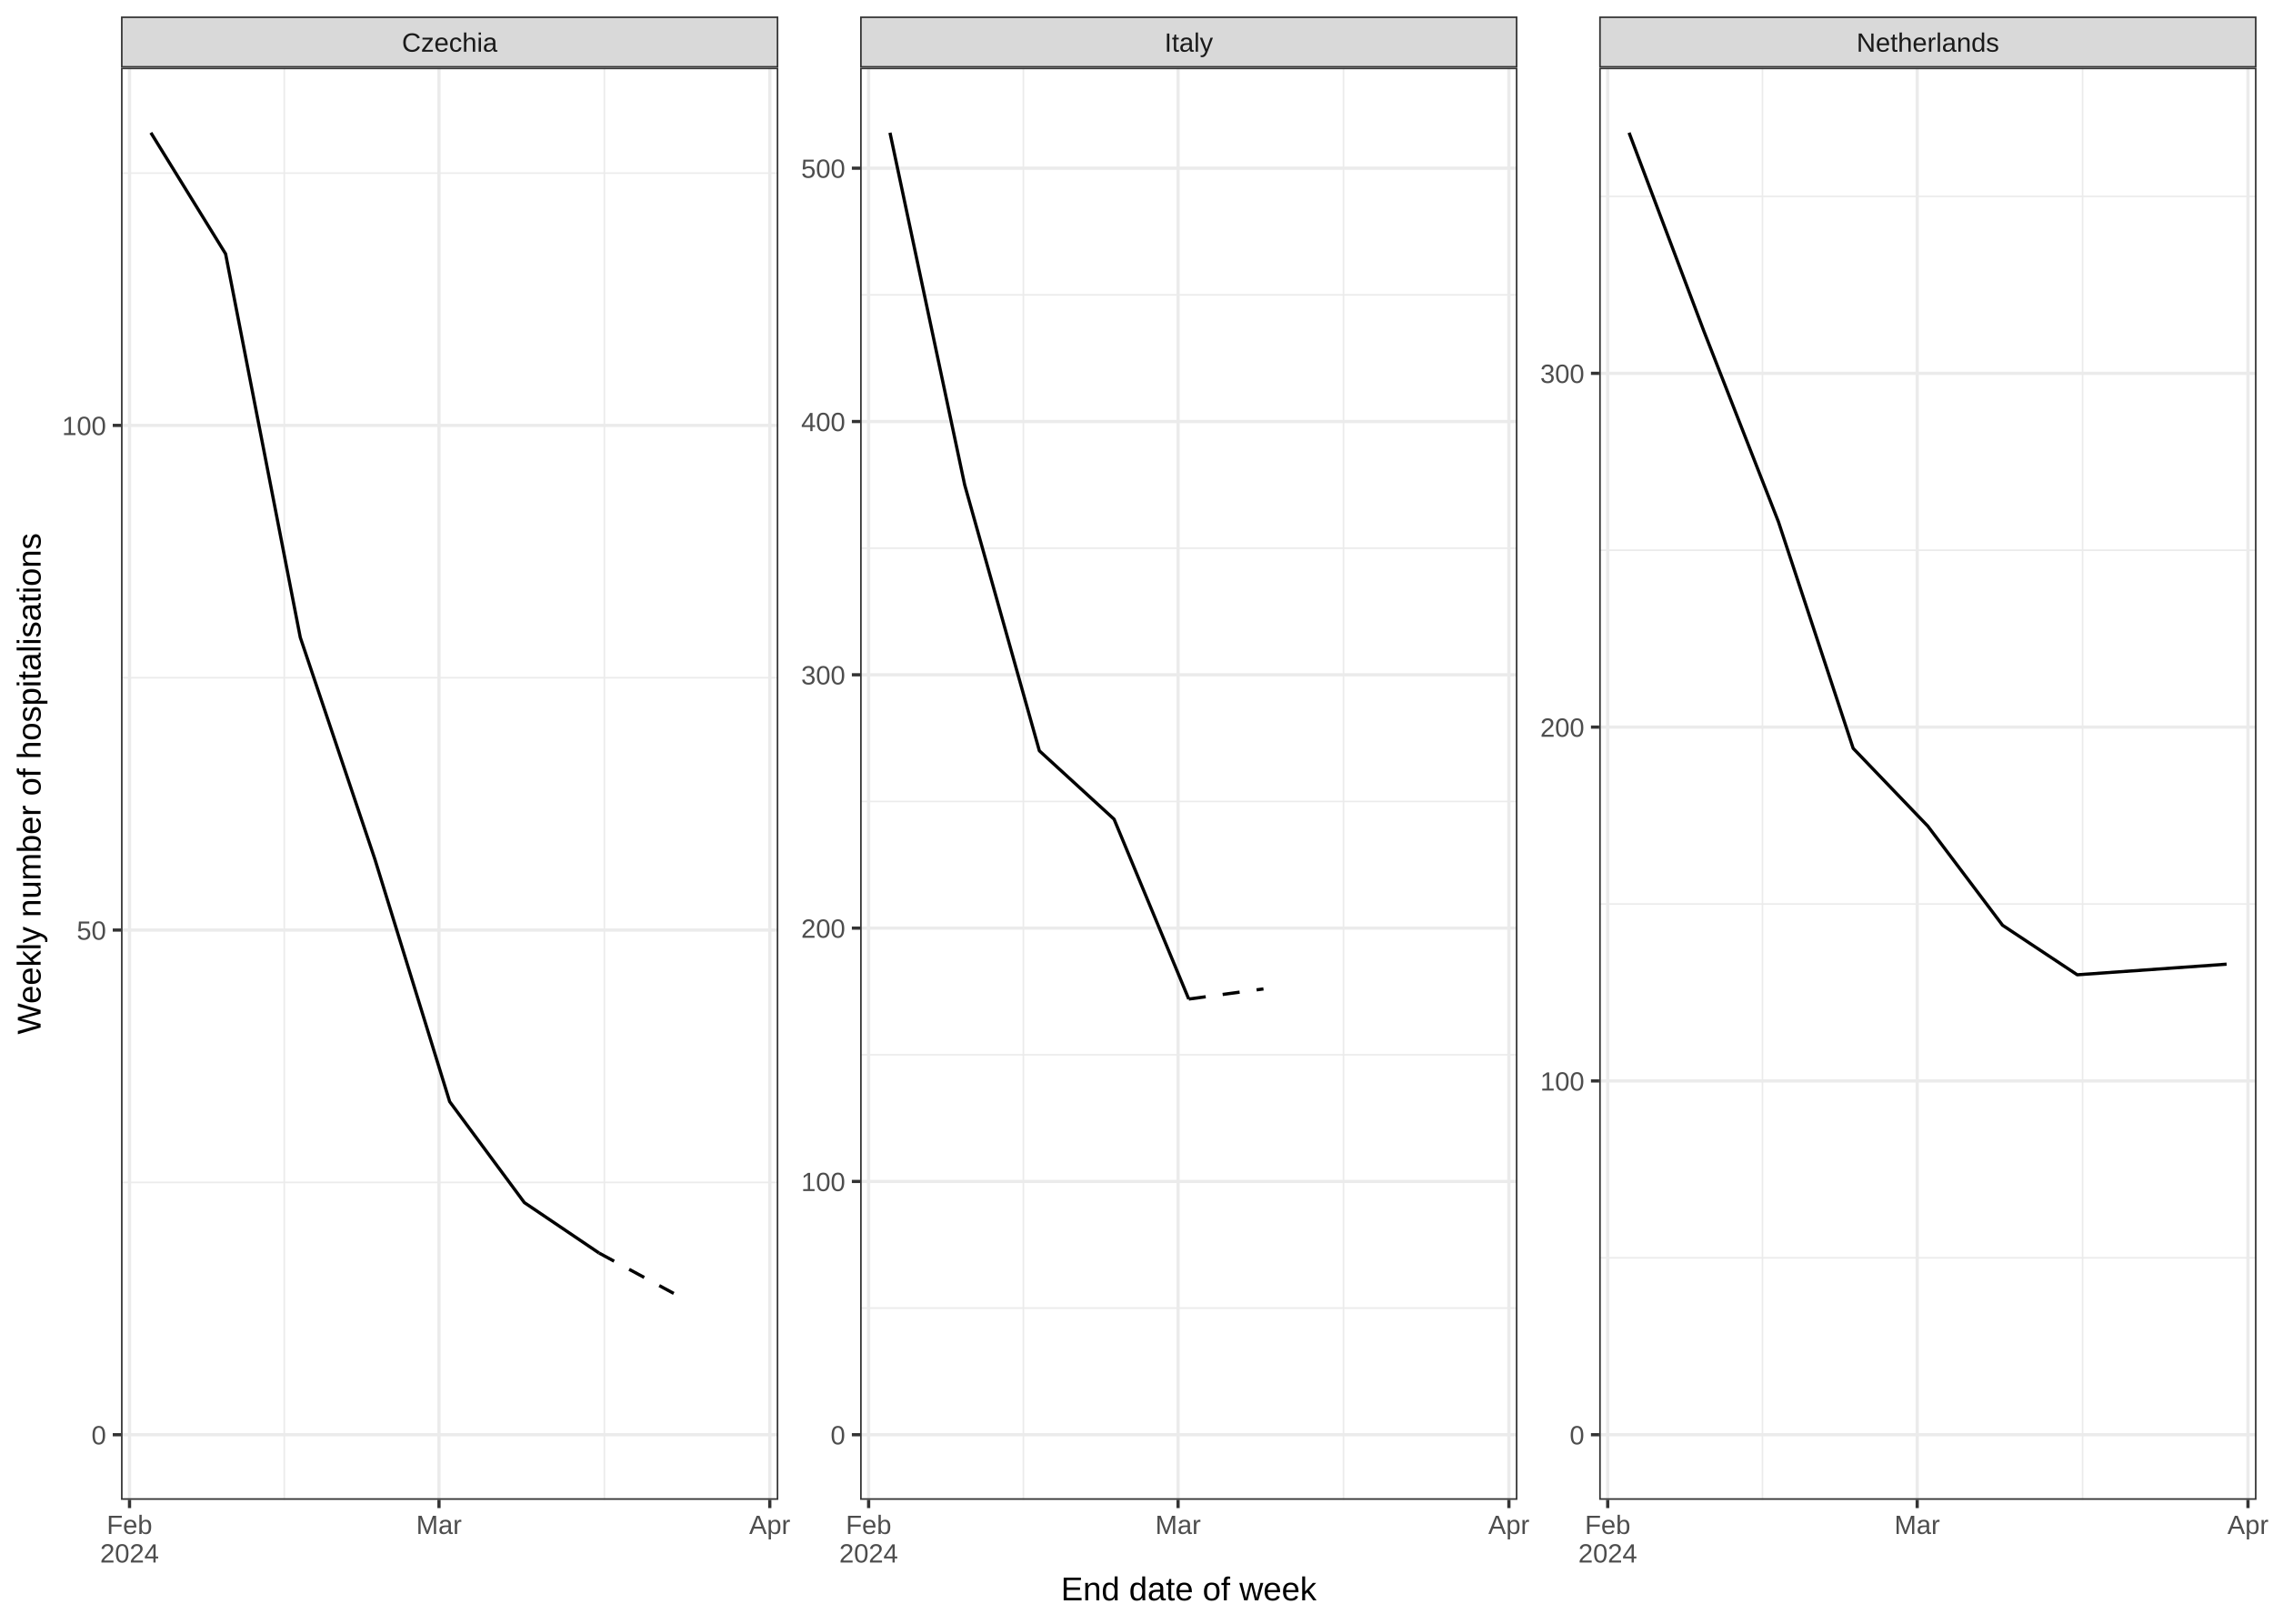
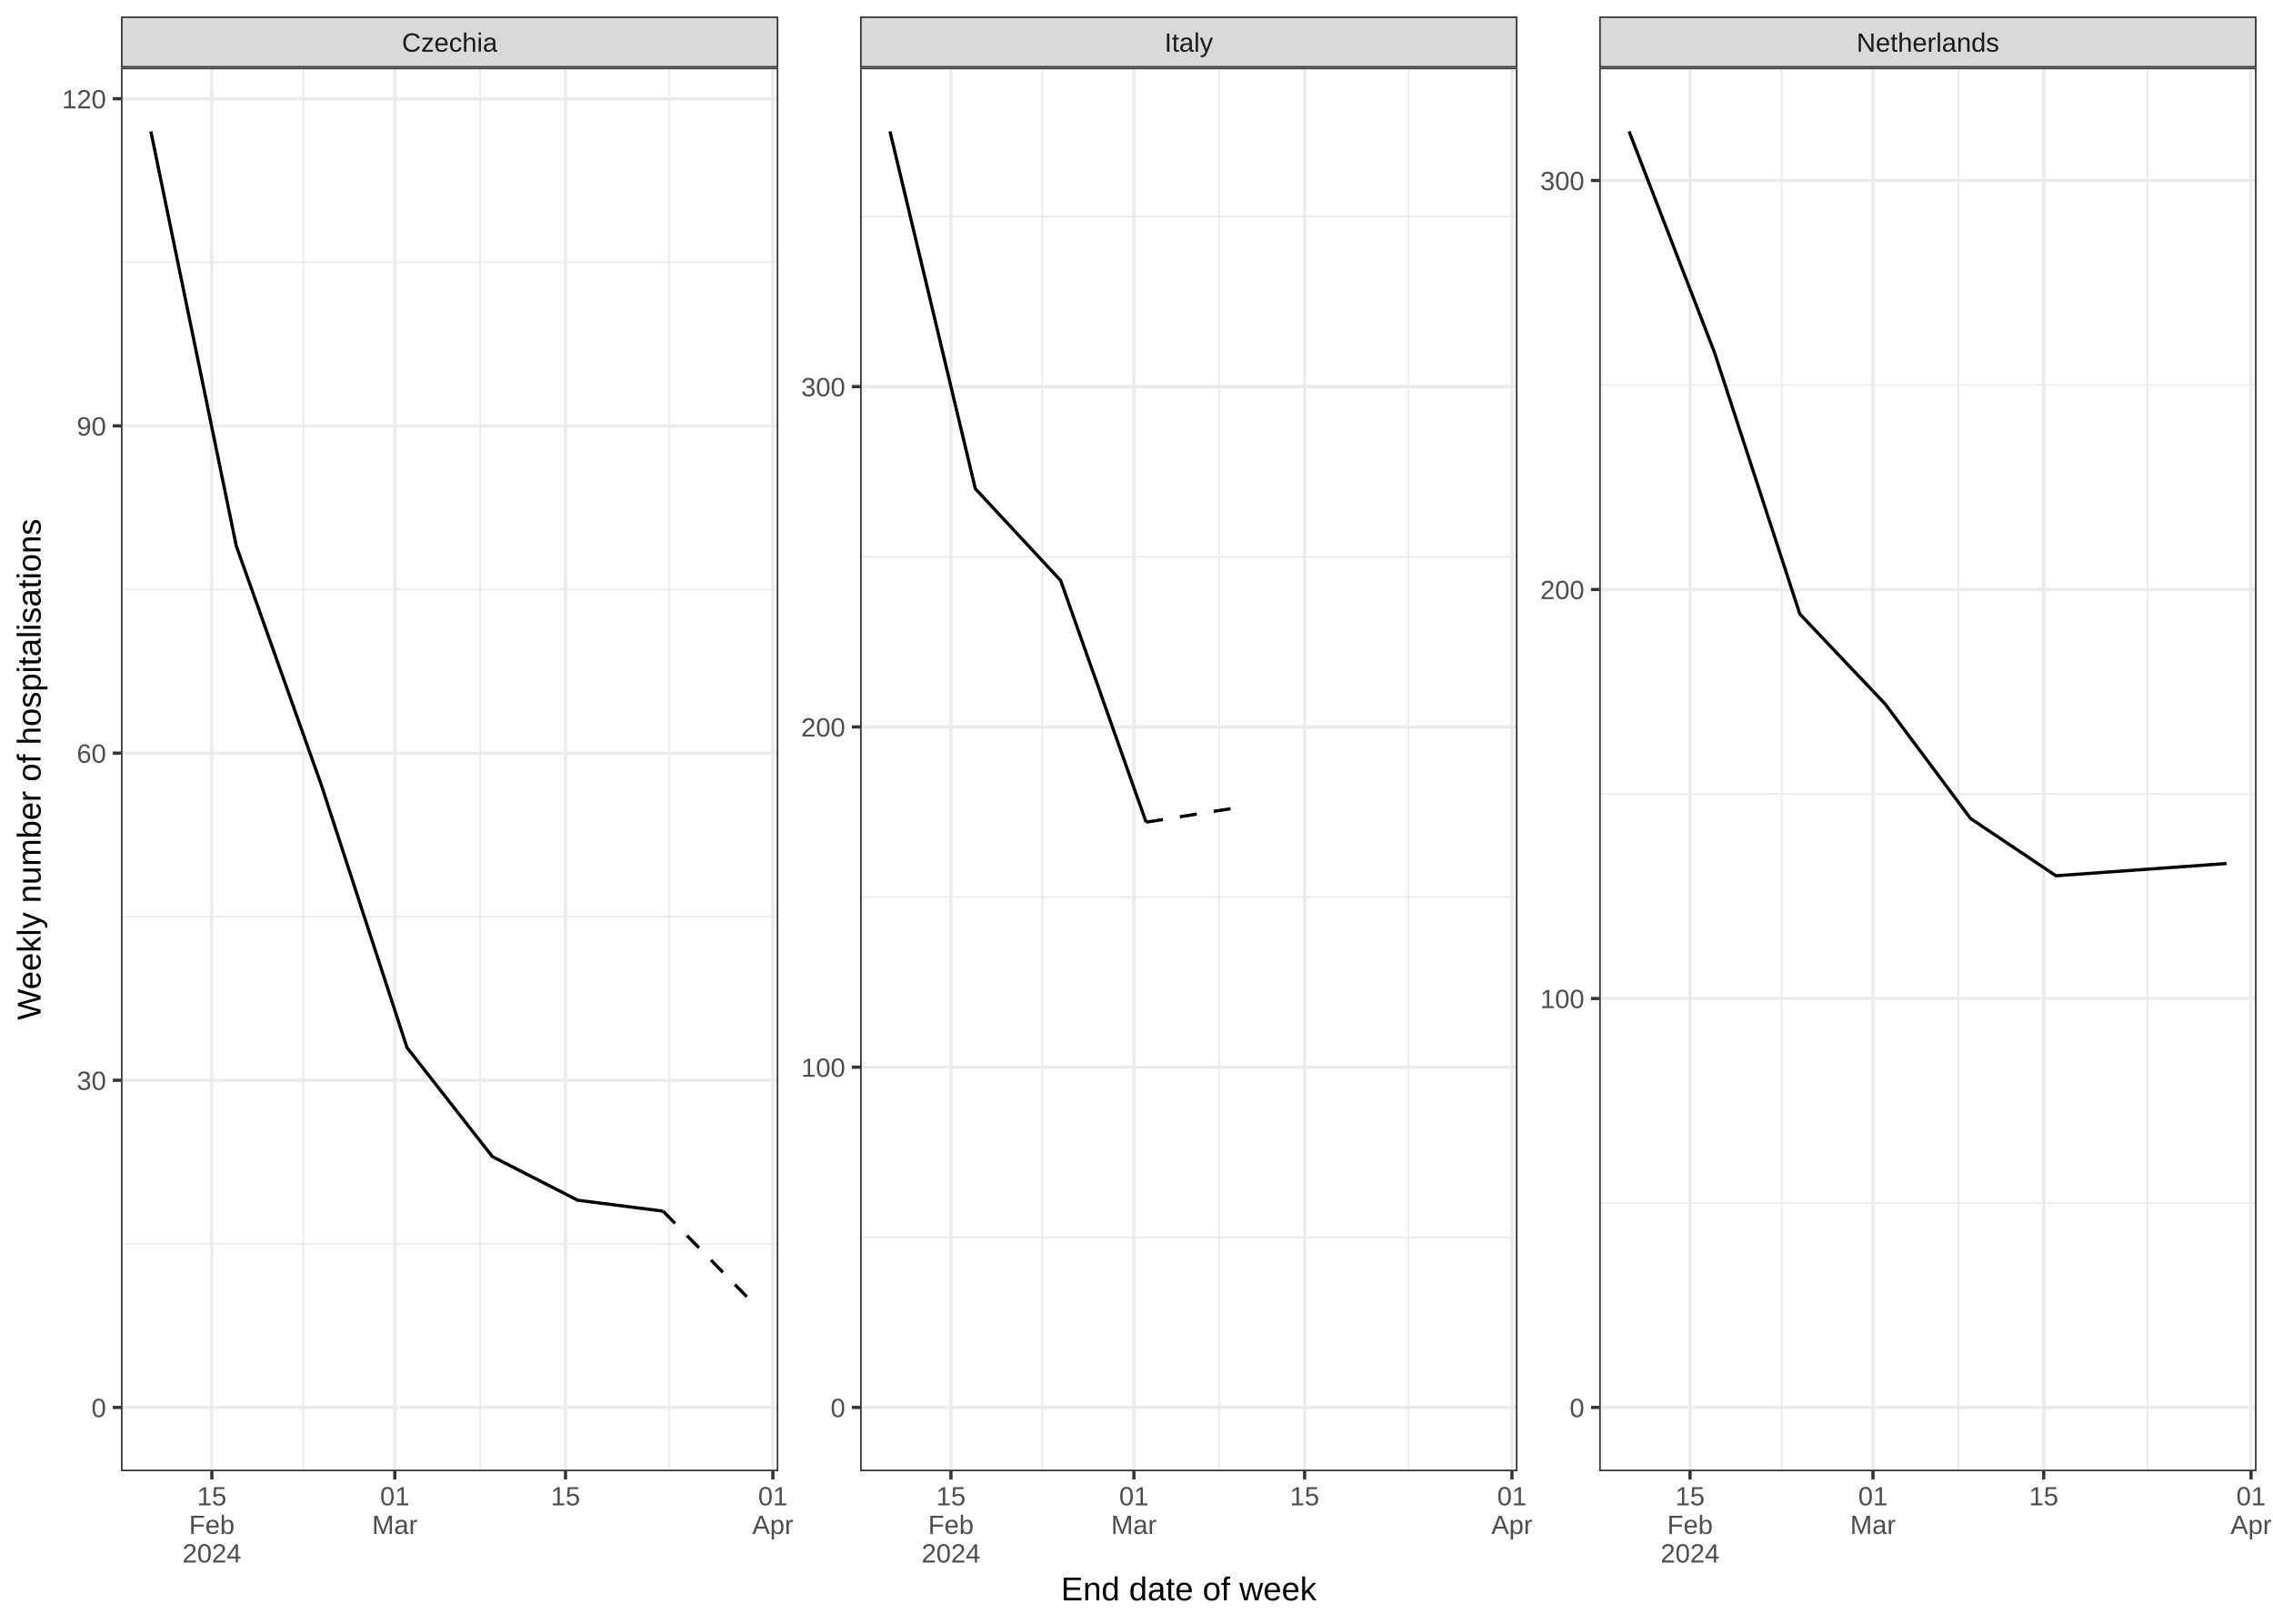
<svg xmlns="http://www.w3.org/2000/svg" class="svglite" width="756.00pt" height="540.00pt" viewBox="0 0 756.00 540.00">
  <defs>
    <style type="text/css">
    .svglite line, .svglite polyline, .svglite polygon, .svglite path, .svglite rect, .svglite circle {
      fill: none;
      stroke: #000000;
      stroke-linecap: round;
      stroke-linejoin: round;
      stroke-miterlimit: 10.00;
    }
    .svglite text {
      white-space: pre;
    }
  </style>
  </defs>
  <rect width="100%" height="100%" style="stroke: none; fill: #FFFFFF;" />
  <defs>
    <clipPath id="cpMC4wMHw3NTYuMDB8MC4wMHw1NDAuMDA=">
      <rect x="0.00" y="0.00" width="756.00" height="540.00" />
    </clipPath>
  </defs>
  <g clip-path="url(#cpMC4wMHw3NTYuMDB8MC4wMHw1NDAuMDA=)">
    <rect x="0" y="0.00" width="756.00" height="540.00" style="stroke-width: 1.07; stroke: #FFFFFF; fill: #FFFFFF;" />
  </g>
  <defs>
-     <clipPath id="cpNDAuMjR8MjU4Ljg3fDIyLjQ5fDQ5OC43OQ==">
-       <rect x="40.24" y="22.49" width="218.63" height="476.30" />
-     </clipPath>
-   </defs>
-   <g clip-path="url(#cpNDAuMjR8MjU4Ljg3fDIyLjQ5fDQ5OC43OQ==)">
-     <rect x="40.24" y="22.49" width="218.63" height="476.30" style="stroke-width: 1.07; stroke: none; fill: #FFFFFF;" />
-     <polyline points="40.24,393.23 258.87,393.23 " style="stroke-width: 0.53; stroke: #EBEBEB; stroke-linecap: butt;" />
-     <polyline points="40.24,225.40 258.87,225.40 " style="stroke-width: 0.53; stroke: #EBEBEB; stroke-linecap: butt;" />
-     <polyline points="40.24,57.57 258.87,57.57 " style="stroke-width: 0.53; stroke: #EBEBEB; stroke-linecap: butt;" />
-     <polyline points="94.55,498.79 94.55,22.49 " style="stroke-width: 0.53; stroke: #EBEBEB; stroke-linecap: butt;" />
-     <polyline points="201.02,498.79 201.02,22.49 " style="stroke-width: 0.53; stroke: #EBEBEB; stroke-linecap: butt;" />
-     <polyline points="40.24,477.14 258.87,477.14 " style="stroke-width: 1.07; stroke: #EBEBEB; stroke-linecap: butt;" />
-     <polyline points="40.24,309.31 258.87,309.31 " style="stroke-width: 1.07; stroke: #EBEBEB; stroke-linecap: butt;" />
-     <polyline points="40.24,141.48 258.87,141.48 " style="stroke-width: 1.07; stroke: #EBEBEB; stroke-linecap: butt;" />
-     <polyline points="43.08,498.79 43.08,22.49 " style="stroke-width: 1.07; stroke: #EBEBEB; stroke-linecap: butt;" />
-     <polyline points="146.01,498.79 146.01,22.49 " style="stroke-width: 1.07; stroke: #EBEBEB; stroke-linecap: butt;" />
-     <polyline points="256.03,498.79 256.03,22.49 " style="stroke-width: 1.07; stroke: #EBEBEB; stroke-linecap: butt;" />
-     <polyline points="50.18,44.14 75.03,84.42 99.87,211.97 124.71,285.82 149.56,366.37 174.40,399.94 199.25,416.72 " style="stroke-width: 1.07; stroke-linecap: butt;" />
-     <polyline points="199.25,416.72 224.09,430.15 " style="stroke-width: 1.07; stroke-dasharray: 5.69,5.69; stroke-linecap: butt;" />
-     <rect x="40.24" y="22.49" width="218.63" height="476.30" style="stroke-width: 1.07; stroke: #333333;" />
-   </g>
-   <g clip-path="url(#cpMC4wMHw3NTYuMDB8MC4wMHw1NDAuMDA=)">
- </g>
-   <defs>
-     <clipPath id="cpMjg2LjA3fDUwNC43MHwyMi40OXw0OTguNzk=">
-       <rect x="286.07" y="22.49" width="218.63" height="476.30" />
-     </clipPath>
-   </defs>
-   <g clip-path="url(#cpMjg2LjA3fDUwNC43MHwyMi40OXw0OTguNzk=)">
-     <rect x="286.07" y="22.49" width="218.63" height="476.30" style="stroke-width: 1.07; stroke: none; fill: #FFFFFF;" />
-     <polyline points="286.07,435.02 504.70,435.02 " style="stroke-width: 0.53; stroke: #EBEBEB; stroke-linecap: butt;" />
-     <polyline points="286.07,350.78 504.70,350.78 " style="stroke-width: 0.53; stroke: #EBEBEB; stroke-linecap: butt;" />
-     <polyline points="286.07,266.54 504.70,266.54 " style="stroke-width: 0.53; stroke: #EBEBEB; stroke-linecap: butt;" />
-     <polyline points="286.07,182.30 504.70,182.30 " style="stroke-width: 0.53; stroke: #EBEBEB; stroke-linecap: butt;" />
-     <polyline points="286.07,98.06 504.70,98.06 " style="stroke-width: 0.53; stroke: #EBEBEB; stroke-linecap: butt;" />
-     <polyline points="340.37,498.79 340.37,22.49 " style="stroke-width: 0.53; stroke: #EBEBEB; stroke-linecap: butt;" />
-     <polyline points="446.85,498.79 446.85,22.49 " style="stroke-width: 0.53; stroke: #EBEBEB; stroke-linecap: butt;" />
-     <polyline points="286.07,477.14 504.70,477.14 " style="stroke-width: 1.07; stroke: #EBEBEB; stroke-linecap: butt;" />
-     <polyline points="286.07,392.90 504.70,392.90 " style="stroke-width: 1.07; stroke: #EBEBEB; stroke-linecap: butt;" />
-     <polyline points="286.07,308.66 504.70,308.66 " style="stroke-width: 1.07; stroke: #EBEBEB; stroke-linecap: butt;" />
-     <polyline points="286.07,224.42 504.70,224.42 " style="stroke-width: 1.07; stroke: #EBEBEB; stroke-linecap: butt;" />
-     <polyline points="286.07,140.18 504.70,140.18 " style="stroke-width: 1.07; stroke: #EBEBEB; stroke-linecap: butt;" />
-     <polyline points="286.07,55.93 504.70,55.93 " style="stroke-width: 1.07; stroke: #EBEBEB; stroke-linecap: butt;" />
-     <polyline points="288.91,498.79 288.91,22.49 " style="stroke-width: 1.07; stroke: #EBEBEB; stroke-linecap: butt;" />
-     <polyline points="391.83,498.79 391.83,22.49 " style="stroke-width: 1.07; stroke: #EBEBEB; stroke-linecap: butt;" />
-     <polyline points="501.86,498.79 501.86,22.49 " style="stroke-width: 1.07; stroke: #EBEBEB; stroke-linecap: butt;" />
-     <polyline points="296.01,44.14 320.85,161.24 345.69,249.69 370.54,272.43 395.38,332.25 " style="stroke-width: 1.07; stroke-linecap: butt;" />
-     <polyline points="395.38,332.25 420.23,328.88 " style="stroke-width: 1.07; stroke-dasharray: 5.69,5.69; stroke-linecap: butt;" />
-     <rect x="286.07" y="22.49" width="218.63" height="476.30" style="stroke-width: 1.07; stroke: #333333;" />
-   </g>
-   <g clip-path="url(#cpMC4wMHw3NTYuMDB8MC4wMHw1NDAuMDA=)">
- </g>
-   <defs>
-     <clipPath id="cpNTMxLjg5fDc1MC41MnwyMi40OXw0OTguNzk=">
-       <rect x="531.89" y="22.49" width="218.63" height="476.30" />
-     </clipPath>
-   </defs>
-   <g clip-path="url(#cpNTMxLjg5fDc1MC41MnwyMi40OXw0OTguNzk=)">
-     <rect x="531.89" y="22.49" width="218.63" height="476.30" style="stroke-width: 1.07; stroke: none; fill: #FFFFFF;" />
-     <polyline points="531.89,418.31 750.52,418.31 " style="stroke-width: 0.53; stroke: #EBEBEB; stroke-linecap: butt;" />
-     <polyline points="531.89,300.65 750.52,300.65 " style="stroke-width: 0.53; stroke: #EBEBEB; stroke-linecap: butt;" />
-     <polyline points="531.89,182.98 750.52,182.98 " style="stroke-width: 0.53; stroke: #EBEBEB; stroke-linecap: butt;" />
-     <polyline points="531.89,65.32 750.52,65.32 " style="stroke-width: 0.53; stroke: #EBEBEB; stroke-linecap: butt;" />
-     <polyline points="586.19,498.79 586.19,22.49 " style="stroke-width: 0.53; stroke: #EBEBEB; stroke-linecap: butt;" />
-     <polyline points="692.67,498.79 692.67,22.49 " style="stroke-width: 0.53; stroke: #EBEBEB; stroke-linecap: butt;" />
-     <polyline points="531.89,477.14 750.52,477.14 " style="stroke-width: 1.07; stroke: #EBEBEB; stroke-linecap: butt;" />
-     <polyline points="531.89,359.48 750.52,359.48 " style="stroke-width: 1.07; stroke: #EBEBEB; stroke-linecap: butt;" />
-     <polyline points="531.89,241.81 750.52,241.81 " style="stroke-width: 1.07; stroke: #EBEBEB; stroke-linecap: butt;" />
-     <polyline points="531.89,124.15 750.52,124.15 " style="stroke-width: 1.07; stroke: #EBEBEB; stroke-linecap: butt;" />
-     <polyline points="534.73,498.79 534.73,22.49 " style="stroke-width: 1.07; stroke: #EBEBEB; stroke-linecap: butt;" />
-     <polyline points="637.66,498.79 637.66,22.49 " style="stroke-width: 1.07; stroke: #EBEBEB; stroke-linecap: butt;" />
-     <polyline points="747.68,498.79 747.68,22.49 " style="stroke-width: 1.07; stroke: #EBEBEB; stroke-linecap: butt;" />
-     <polyline points="541.83,44.14 566.67,110.03 591.52,173.57 616.36,248.87 641.21,274.76 666.05,307.71 690.89,324.18 740.58,320.65 " style="stroke-width: 1.07; stroke-linecap: butt;" />
-     <rect x="531.89" y="22.49" width="218.63" height="476.30" style="stroke-width: 1.07; stroke: #333333;" />
+     <clipPath id="cpNDAuMjR8MjU4Ljg3fDIyLjQ5fDQ4OS4yOQ==">
+       <rect x="40.24" y="22.49" width="218.63" height="466.80" />
+     </clipPath>
+   </defs>
+   <g clip-path="url(#cpNDAuMjR8MjU4Ljg3fDIyLjQ5fDQ4OS4yOQ==)">
+     <rect x="40.24" y="22.49" width="218.63" height="466.80" style="stroke-width: 1.07; stroke: none; fill: #FFFFFF;" />
+     <polyline points="40.24,413.66 258.87,413.66 " style="stroke-width: 0.53; stroke: #EBEBEB; stroke-linecap: butt;" />
+     <polyline points="40.24,304.85 258.87,304.85 " style="stroke-width: 0.53; stroke: #EBEBEB; stroke-linecap: butt;" />
+     <polyline points="40.24,196.04 258.87,196.04 " style="stroke-width: 0.53; stroke: #EBEBEB; stroke-linecap: butt;" />
+     <polyline points="40.24,87.23 258.87,87.23 " style="stroke-width: 0.53; stroke: #EBEBEB; stroke-linecap: butt;" />
+     <polyline points="100.88,489.29 100.88,22.49 " style="stroke-width: 0.53; stroke: #EBEBEB; stroke-linecap: butt;" />
+     <polyline points="159.70,489.29 159.70,22.49 " style="stroke-width: 0.53; stroke: #EBEBEB; stroke-linecap: butt;" />
+     <polyline points="222.57,489.29 222.57,22.49 " style="stroke-width: 0.53; stroke: #EBEBEB; stroke-linecap: butt;" />
+     <polyline points="40.24,468.07 258.87,468.07 " style="stroke-width: 1.07; stroke: #EBEBEB; stroke-linecap: butt;" />
+     <polyline points="40.24,359.26 258.87,359.26 " style="stroke-width: 1.07; stroke: #EBEBEB; stroke-linecap: butt;" />
+     <polyline points="40.24,250.45 258.87,250.45 " style="stroke-width: 1.07; stroke: #EBEBEB; stroke-linecap: butt;" />
+     <polyline points="40.24,141.64 258.87,141.64 " style="stroke-width: 1.07; stroke: #EBEBEB; stroke-linecap: butt;" />
+     <polyline points="40.24,32.83 258.87,32.83 " style="stroke-width: 1.07; stroke: #EBEBEB; stroke-linecap: butt;" />
+     <polyline points="70.46,489.29 70.46,22.49 " style="stroke-width: 1.07; stroke: #EBEBEB; stroke-linecap: butt;" />
+     <polyline points="131.31,489.29 131.31,22.49 " style="stroke-width: 1.07; stroke: #EBEBEB; stroke-linecap: butt;" />
+     <polyline points="188.09,489.29 188.09,22.49 " style="stroke-width: 1.07; stroke: #EBEBEB; stroke-linecap: butt;" />
+     <polyline points="257.05,489.29 257.05,22.49 " style="stroke-width: 1.07; stroke: #EBEBEB; stroke-linecap: butt;" />
+     <polyline points="50.18,43.71 78.58,181.54 106.97,261.33 135.36,348.38 163.76,384.65 192.15,399.16 220.54,402.78 " style="stroke-width: 1.07; stroke-linecap: butt;" />
+     <polyline points="220.54,402.78 248.94,431.80 " style="stroke-width: 1.07; stroke-dasharray: 5.69,5.69; stroke-linecap: butt;" />
+     <rect x="40.24" y="22.49" width="218.63" height="466.80" style="stroke-width: 1.07; stroke: #333333;" />
+   </g>
+   <g clip-path="url(#cpMC4wMHw3NTYuMDB8MC4wMHw1NDAuMDA=)">
+ </g>
+   <defs>
+     <clipPath id="cpMjg2LjA3fDUwNC43MHwyMi40OXw0ODkuMjk=">
+       <rect x="286.07" y="22.49" width="218.63" height="466.80" />
+     </clipPath>
+   </defs>
+   <g clip-path="url(#cpMjg2LjA3fDUwNC43MHwyMi40OXw0ODkuMjk=)">
+     <rect x="286.07" y="22.49" width="218.63" height="466.80" style="stroke-width: 1.07; stroke: none; fill: #FFFFFF;" />
+     <polyline points="286.07,411.49 504.70,411.49 " style="stroke-width: 0.53; stroke: #EBEBEB; stroke-linecap: butt;" />
+     <polyline points="286.07,298.32 504.70,298.32 " style="stroke-width: 0.53; stroke: #EBEBEB; stroke-linecap: butt;" />
+     <polyline points="286.07,185.16 504.70,185.16 " style="stroke-width: 0.53; stroke: #EBEBEB; stroke-linecap: butt;" />
+     <polyline points="286.07,72.00 504.70,72.00 " style="stroke-width: 0.53; stroke: #EBEBEB; stroke-linecap: butt;" />
+     <polyline points="346.71,489.29 346.71,22.49 " style="stroke-width: 0.53; stroke: #EBEBEB; stroke-linecap: butt;" />
+     <polyline points="405.52,489.29 405.52,22.49 " style="stroke-width: 0.53; stroke: #EBEBEB; stroke-linecap: butt;" />
+     <polyline points="468.39,489.29 468.39,22.49 " style="stroke-width: 0.53; stroke: #EBEBEB; stroke-linecap: butt;" />
+     <polyline points="286.07,468.07 504.70,468.07 " style="stroke-width: 1.07; stroke: #EBEBEB; stroke-linecap: butt;" />
+     <polyline points="286.07,354.91 504.70,354.91 " style="stroke-width: 1.07; stroke: #EBEBEB; stroke-linecap: butt;" />
+     <polyline points="286.07,241.74 504.70,241.74 " style="stroke-width: 1.07; stroke: #EBEBEB; stroke-linecap: butt;" />
+     <polyline points="286.07,128.58 504.70,128.58 " style="stroke-width: 1.07; stroke: #EBEBEB; stroke-linecap: butt;" />
+     <polyline points="316.29,489.29 316.29,22.49 " style="stroke-width: 1.07; stroke: #EBEBEB; stroke-linecap: butt;" />
+     <polyline points="377.13,489.29 377.13,22.49 " style="stroke-width: 1.07; stroke: #EBEBEB; stroke-linecap: butt;" />
+     <polyline points="433.92,489.29 433.92,22.49 " style="stroke-width: 1.07; stroke: #EBEBEB; stroke-linecap: butt;" />
+     <polyline points="502.87,489.29 502.87,22.49 " style="stroke-width: 1.07; stroke: #EBEBEB; stroke-linecap: butt;" />
+     <polyline points="296.01,43.71 324.40,162.53 352.79,193.08 381.19,273.43 " style="stroke-width: 1.07; stroke-linecap: butt;" />
+     <polyline points="381.19,273.43 409.58,268.90 " style="stroke-width: 1.07; stroke-dasharray: 5.69,5.69; stroke-linecap: butt;" />
+     <rect x="286.07" y="22.49" width="218.63" height="466.80" style="stroke-width: 1.07; stroke: #333333;" />
+   </g>
+   <g clip-path="url(#cpMC4wMHw3NTYuMDB8MC4wMHw1NDAuMDA=)">
+ </g>
+   <defs>
+     <clipPath id="cpNTMxLjg5fDc1MC41MnwyMi40OXw0ODkuMjk=">
+       <rect x="531.89" y="22.49" width="218.63" height="466.80" />
+     </clipPath>
+   </defs>
+   <g clip-path="url(#cpNTMxLjg5fDc1MC41MnwyMi40OXw0ODkuMjk=)">
+     <rect x="531.89" y="22.49" width="218.63" height="466.80" style="stroke-width: 1.07; stroke: none; fill: #FFFFFF;" />
+     <polyline points="531.89,400.06 750.52,400.06 " style="stroke-width: 0.53; stroke: #EBEBEB; stroke-linecap: butt;" />
+     <polyline points="531.89,264.05 750.52,264.05 " style="stroke-width: 0.53; stroke: #EBEBEB; stroke-linecap: butt;" />
+     <polyline points="531.89,128.04 750.52,128.04 " style="stroke-width: 0.53; stroke: #EBEBEB; stroke-linecap: butt;" />
+     <polyline points="592.53,489.29 592.53,22.49 " style="stroke-width: 0.53; stroke: #EBEBEB; stroke-linecap: butt;" />
+     <polyline points="651.35,489.29 651.35,22.49 " style="stroke-width: 0.53; stroke: #EBEBEB; stroke-linecap: butt;" />
+     <polyline points="714.22,489.29 714.22,22.49 " style="stroke-width: 0.53; stroke: #EBEBEB; stroke-linecap: butt;" />
+     <polyline points="531.89,468.07 750.52,468.07 " style="stroke-width: 1.07; stroke: #EBEBEB; stroke-linecap: butt;" />
+     <polyline points="531.89,332.06 750.52,332.06 " style="stroke-width: 1.07; stroke: #EBEBEB; stroke-linecap: butt;" />
+     <polyline points="531.89,196.04 750.52,196.04 " style="stroke-width: 1.07; stroke: #EBEBEB; stroke-linecap: butt;" />
+     <polyline points="531.89,60.03 750.52,60.03 " style="stroke-width: 1.07; stroke: #EBEBEB; stroke-linecap: butt;" />
+     <polyline points="562.11,489.29 562.11,22.49 " style="stroke-width: 1.07; stroke: #EBEBEB; stroke-linecap: butt;" />
+     <polyline points="622.95,489.29 622.95,22.49 " style="stroke-width: 1.07; stroke: #EBEBEB; stroke-linecap: butt;" />
+     <polyline points="679.74,489.29 679.74,22.49 " style="stroke-width: 1.07; stroke: #EBEBEB; stroke-linecap: butt;" />
+     <polyline points="748.70,489.29 748.70,22.49 " style="stroke-width: 1.07; stroke: #EBEBEB; stroke-linecap: butt;" />
+     <polyline points="541.83,43.71 570.22,117.16 598.62,204.20 627.01,234.13 655.40,272.21 683.80,291.25 740.58,287.17 " style="stroke-width: 1.07; stroke-linecap: butt;" />
+     <rect x="531.89" y="22.49" width="218.63" height="466.80" style="stroke-width: 1.07; stroke: #333333;" />
  </g>
  <g clip-path="url(#cpMC4wMHw3NTYuMDB8MC4wMHw1NDAuMDA=)">
</g>
  <defs>
    <clipPath id="cpNDAuMjR8MjU4Ljg3fDUuNDh8MjIuNDk=">
      <rect x="40.24" y="5.48" width="218.63" height="17.01" />
    </clipPath>
  </defs>
  <g clip-path="url(#cpNDAuMjR8MjU4Ljg3fDUuNDh8MjIuNDk=)">
    <rect x="40.24" y="5.48" width="218.63" height="17.01" style="stroke-width: 1.07; stroke: #333333; fill: #D9D9D9;" />
    <text x="149.56" y="17.19" text-anchor="middle" style="font-size: 8.80px;fill: #1A1A1A; font-family: &quot;Liberation Sans&quot;;" textLength="34.42px" lengthAdjust="spacingAndGlyphs">Czechia</text>
  </g>
  <g clip-path="url(#cpMC4wMHw3NTYuMDB8MC4wMHw1NDAuMDA=)">
</g>
  <defs>
    <clipPath id="cpMjg2LjA3fDUwNC43MHw1LjQ4fDIyLjQ5">
      <rect x="286.07" y="5.48" width="218.63" height="17.01" />
    </clipPath>
  </defs>
  <g clip-path="url(#cpMjg2LjA3fDUwNC43MHw1LjQ4fDIyLjQ5)">
    <rect x="286.07" y="5.48" width="218.63" height="17.01" style="stroke-width: 1.07; stroke: #333333; fill: #D9D9D9;" />
    <text x="395.38" y="17.19" text-anchor="middle" style="font-size: 8.80px;fill: #1A1A1A; font-family: &quot;Liberation Sans&quot;;" textLength="19.09px" lengthAdjust="spacingAndGlyphs">Italy</text>
  </g>
  <g clip-path="url(#cpMC4wMHw3NTYuMDB8MC4wMHw1NDAuMDA=)">
</g>
  <defs>
    <clipPath id="cpNTMxLjg5fDc1MC41Mnw1LjQ4fDIyLjQ5">
      <rect x="531.89" y="5.48" width="218.63" height="17.01" />
    </clipPath>
  </defs>
  <g clip-path="url(#cpNTMxLjg5fDc1MC41Mnw1LjQ4fDIyLjQ5)">
    <rect x="531.89" y="5.48" width="218.63" height="17.01" style="stroke-width: 1.07; stroke: #333333; fill: #D9D9D9;" />
    <text x="641.21" y="17.19" text-anchor="middle" style="font-size: 8.80px;fill: #1A1A1A; font-family: &quot;Liberation Sans&quot;;" textLength="53.63px" lengthAdjust="spacingAndGlyphs">Netherlands</text>
  </g>
  <g clip-path="url(#cpMC4wMHw3NTYuMDB8MC4wMHw1NDAuMDA=)">
-     <polyline points="43.08,501.53 43.08,498.79 " style="stroke-width: 1.07; stroke: #333333; stroke-linecap: butt;" />
-     <polyline points="146.01,501.53 146.01,498.79 " style="stroke-width: 1.07; stroke: #333333; stroke-linecap: butt;" />
-     <polyline points="256.03,501.53 256.03,498.79 " style="stroke-width: 1.07; stroke: #333333; stroke-linecap: butt;" />
-     <text x="43.08" y="510.14" text-anchor="middle" style="font-size: 8.80px;fill: #4D4D4D; font-family: &quot;Liberation Sans&quot;;" textLength="15.58px" lengthAdjust="spacingAndGlyphs">Feb</text>
-     <text x="43.08" y="519.64" text-anchor="middle" style="font-size: 8.80px;fill: #4D4D4D; font-family: &quot;Liberation Sans&quot;;" textLength="22.38px" lengthAdjust="spacingAndGlyphs">2024</text>
-     <text x="146.01" y="510.14" text-anchor="middle" style="font-size: 8.80px;fill: #4D4D4D; font-family: &quot;Liberation Sans&quot;;" textLength="16.60px" lengthAdjust="spacingAndGlyphs">Mar</text>
-     <text x="256.03" y="510.14" text-anchor="middle" style="font-size: 8.80px;fill: #4D4D4D; font-family: &quot;Liberation Sans&quot;;" textLength="15.22px" lengthAdjust="spacingAndGlyphs">Apr</text>
-     <polyline points="288.91,501.53 288.91,498.79 " style="stroke-width: 1.07; stroke: #333333; stroke-linecap: butt;" />
-     <polyline points="391.83,501.53 391.83,498.79 " style="stroke-width: 1.07; stroke: #333333; stroke-linecap: butt;" />
-     <polyline points="501.86,501.53 501.86,498.79 " style="stroke-width: 1.07; stroke: #333333; stroke-linecap: butt;" />
-     <text x="288.91" y="510.14" text-anchor="middle" style="font-size: 8.80px;fill: #4D4D4D; font-family: &quot;Liberation Sans&quot;;" textLength="15.58px" lengthAdjust="spacingAndGlyphs">Feb</text>
-     <text x="288.91" y="519.64" text-anchor="middle" style="font-size: 8.80px;fill: #4D4D4D; font-family: &quot;Liberation Sans&quot;;" textLength="22.38px" lengthAdjust="spacingAndGlyphs">2024</text>
-     <text x="391.83" y="510.14" text-anchor="middle" style="font-size: 8.80px;fill: #4D4D4D; font-family: &quot;Liberation Sans&quot;;" textLength="16.60px" lengthAdjust="spacingAndGlyphs">Mar</text>
-     <text x="501.86" y="510.14" text-anchor="middle" style="font-size: 8.80px;fill: #4D4D4D; font-family: &quot;Liberation Sans&quot;;" textLength="15.22px" lengthAdjust="spacingAndGlyphs">Apr</text>
-     <polyline points="534.73,501.53 534.73,498.79 " style="stroke-width: 1.07; stroke: #333333; stroke-linecap: butt;" />
-     <polyline points="637.66,501.53 637.66,498.79 " style="stroke-width: 1.07; stroke: #333333; stroke-linecap: butt;" />
-     <polyline points="747.68,501.53 747.68,498.79 " style="stroke-width: 1.07; stroke: #333333; stroke-linecap: butt;" />
-     <text x="534.73" y="510.14" text-anchor="middle" style="font-size: 8.80px;fill: #4D4D4D; font-family: &quot;Liberation Sans&quot;;" textLength="15.58px" lengthAdjust="spacingAndGlyphs">Feb</text>
-     <text x="534.73" y="519.64" text-anchor="middle" style="font-size: 8.80px;fill: #4D4D4D; font-family: &quot;Liberation Sans&quot;;" textLength="22.38px" lengthAdjust="spacingAndGlyphs">2024</text>
-     <text x="637.66" y="510.14" text-anchor="middle" style="font-size: 8.80px;fill: #4D4D4D; font-family: &quot;Liberation Sans&quot;;" textLength="16.60px" lengthAdjust="spacingAndGlyphs">Mar</text>
-     <text x="747.68" y="510.14" text-anchor="middle" style="font-size: 8.80px;fill: #4D4D4D; font-family: &quot;Liberation Sans&quot;;" textLength="15.22px" lengthAdjust="spacingAndGlyphs">Apr</text>
-     <text x="526.96" y="480.35" text-anchor="end" style="font-size: 8.80px;fill: #4D4D4D; font-family: &quot;Liberation Sans&quot;;" textLength="5.59px" lengthAdjust="spacingAndGlyphs">0</text>
-     <text x="526.96" y="362.69" text-anchor="end" style="font-size: 8.80px;fill: #4D4D4D; font-family: &quot;Liberation Sans&quot;;" textLength="16.78px" lengthAdjust="spacingAndGlyphs">100</text>
-     <text x="526.96" y="245.02" text-anchor="end" style="font-size: 8.80px;fill: #4D4D4D; font-family: &quot;Liberation Sans&quot;;" textLength="16.78px" lengthAdjust="spacingAndGlyphs">200</text>
-     <text x="526.96" y="127.36" text-anchor="end" style="font-size: 8.80px;fill: #4D4D4D; font-family: &quot;Liberation Sans&quot;;" textLength="16.78px" lengthAdjust="spacingAndGlyphs">300</text>
-     <polyline points="529.15,477.14 531.89,477.14 " style="stroke-width: 1.07; stroke: #333333; stroke-linecap: butt;" />
-     <polyline points="529.15,359.48 531.89,359.48 " style="stroke-width: 1.07; stroke: #333333; stroke-linecap: butt;" />
-     <polyline points="529.15,241.81 531.89,241.81 " style="stroke-width: 1.07; stroke: #333333; stroke-linecap: butt;" />
-     <polyline points="529.15,124.15 531.89,124.15 " style="stroke-width: 1.07; stroke: #333333; stroke-linecap: butt;" />
-     <text x="281.14" y="480.35" text-anchor="end" style="font-size: 8.80px;fill: #4D4D4D; font-family: &quot;Liberation Sans&quot;;" textLength="5.59px" lengthAdjust="spacingAndGlyphs">0</text>
-     <text x="281.14" y="396.11" text-anchor="end" style="font-size: 8.80px;fill: #4D4D4D; font-family: &quot;Liberation Sans&quot;;" textLength="16.78px" lengthAdjust="spacingAndGlyphs">100</text>
-     <text x="281.14" y="311.87" text-anchor="end" style="font-size: 8.80px;fill: #4D4D4D; font-family: &quot;Liberation Sans&quot;;" textLength="16.78px" lengthAdjust="spacingAndGlyphs">200</text>
-     <text x="281.14" y="227.62" text-anchor="end" style="font-size: 8.80px;fill: #4D4D4D; font-family: &quot;Liberation Sans&quot;;" textLength="16.78px" lengthAdjust="spacingAndGlyphs">300</text>
-     <text x="281.14" y="143.38" text-anchor="end" style="font-size: 8.80px;fill: #4D4D4D; font-family: &quot;Liberation Sans&quot;;" textLength="16.78px" lengthAdjust="spacingAndGlyphs">400</text>
-     <text x="281.14" y="59.14" text-anchor="end" style="font-size: 8.80px;fill: #4D4D4D; font-family: &quot;Liberation Sans&quot;;" textLength="16.78px" lengthAdjust="spacingAndGlyphs">500</text>
-     <polyline points="283.33,477.14 286.07,477.14 " style="stroke-width: 1.07; stroke: #333333; stroke-linecap: butt;" />
-     <polyline points="283.33,392.90 286.07,392.90 " style="stroke-width: 1.07; stroke: #333333; stroke-linecap: butt;" />
-     <polyline points="283.33,308.66 286.07,308.66 " style="stroke-width: 1.07; stroke: #333333; stroke-linecap: butt;" />
-     <polyline points="283.33,224.42 286.07,224.42 " style="stroke-width: 1.07; stroke: #333333; stroke-linecap: butt;" />
-     <polyline points="283.33,140.18 286.07,140.18 " style="stroke-width: 1.07; stroke: #333333; stroke-linecap: butt;" />
-     <polyline points="283.33,55.93 286.07,55.93 " style="stroke-width: 1.07; stroke: #333333; stroke-linecap: butt;" />
-     <text x="35.31" y="480.35" text-anchor="end" style="font-size: 8.80px;fill: #4D4D4D; font-family: &quot;Liberation Sans&quot;;" textLength="5.59px" lengthAdjust="spacingAndGlyphs">0</text>
-     <text x="35.31" y="312.52" text-anchor="end" style="font-size: 8.80px;fill: #4D4D4D; font-family: &quot;Liberation Sans&quot;;" textLength="11.19px" lengthAdjust="spacingAndGlyphs">50</text>
-     <text x="35.31" y="144.69" text-anchor="end" style="font-size: 8.80px;fill: #4D4D4D; font-family: &quot;Liberation Sans&quot;;" textLength="16.78px" lengthAdjust="spacingAndGlyphs">100</text>
-     <polyline points="37.50,477.14 40.24,477.14 " style="stroke-width: 1.07; stroke: #333333; stroke-linecap: butt;" />
-     <polyline points="37.50,309.31 40.24,309.31 " style="stroke-width: 1.07; stroke: #333333; stroke-linecap: butt;" />
-     <polyline points="37.50,141.48 40.24,141.48 " style="stroke-width: 1.07; stroke: #333333; stroke-linecap: butt;" />
+     <polyline points="70.46,492.03 70.46,489.29 " style="stroke-width: 1.07; stroke: #333333; stroke-linecap: butt;" />
+     <polyline points="131.31,492.03 131.31,489.29 " style="stroke-width: 1.07; stroke: #333333; stroke-linecap: butt;" />
+     <polyline points="188.09,492.03 188.09,489.29 " style="stroke-width: 1.07; stroke: #333333; stroke-linecap: butt;" />
+     <polyline points="257.05,492.03 257.05,489.29 " style="stroke-width: 1.07; stroke: #333333; stroke-linecap: butt;" />
+     <text x="70.46" y="500.63" text-anchor="middle" style="font-size: 8.80px;fill: #4D4D4D; font-family: &quot;Liberation Sans&quot;;" textLength="11.19px" lengthAdjust="spacingAndGlyphs">15</text>
+     <text x="70.46" y="510.14" text-anchor="middle" style="font-size: 8.80px;fill: #4D4D4D; font-family: &quot;Liberation Sans&quot;;" textLength="15.58px" lengthAdjust="spacingAndGlyphs">Feb</text>
+     <text x="70.46" y="519.64" text-anchor="middle" style="font-size: 8.80px;fill: #4D4D4D; font-family: &quot;Liberation Sans&quot;;" textLength="22.38px" lengthAdjust="spacingAndGlyphs">2024</text>
+     <text x="131.31" y="500.63" text-anchor="middle" style="font-size: 8.80px;fill: #4D4D4D; font-family: &quot;Liberation Sans&quot;;" textLength="11.19px" lengthAdjust="spacingAndGlyphs">01</text>
+     <text x="131.31" y="510.14" text-anchor="middle" style="font-size: 8.80px;fill: #4D4D4D; font-family: &quot;Liberation Sans&quot;;" textLength="16.60px" lengthAdjust="spacingAndGlyphs">Mar</text>
+     <text x="188.09" y="500.63" text-anchor="middle" style="font-size: 8.80px;fill: #4D4D4D; font-family: &quot;Liberation Sans&quot;;" textLength="11.19px" lengthAdjust="spacingAndGlyphs">15</text>
+     <text x="257.05" y="500.63" text-anchor="middle" style="font-size: 8.80px;fill: #4D4D4D; font-family: &quot;Liberation Sans&quot;;" textLength="11.19px" lengthAdjust="spacingAndGlyphs">01</text>
+     <text x="257.05" y="510.14" text-anchor="middle" style="font-size: 8.80px;fill: #4D4D4D; font-family: &quot;Liberation Sans&quot;;" textLength="15.22px" lengthAdjust="spacingAndGlyphs">Apr</text>
+     <polyline points="316.29,492.03 316.29,489.29 " style="stroke-width: 1.07; stroke: #333333; stroke-linecap: butt;" />
+     <polyline points="377.13,492.03 377.13,489.29 " style="stroke-width: 1.07; stroke: #333333; stroke-linecap: butt;" />
+     <polyline points="433.92,492.03 433.92,489.29 " style="stroke-width: 1.07; stroke: #333333; stroke-linecap: butt;" />
+     <polyline points="502.87,492.03 502.87,489.29 " style="stroke-width: 1.07; stroke: #333333; stroke-linecap: butt;" />
+     <text x="316.29" y="500.63" text-anchor="middle" style="font-size: 8.80px;fill: #4D4D4D; font-family: &quot;Liberation Sans&quot;;" textLength="11.19px" lengthAdjust="spacingAndGlyphs">15</text>
+     <text x="316.29" y="510.14" text-anchor="middle" style="font-size: 8.80px;fill: #4D4D4D; font-family: &quot;Liberation Sans&quot;;" textLength="15.58px" lengthAdjust="spacingAndGlyphs">Feb</text>
+     <text x="316.29" y="519.64" text-anchor="middle" style="font-size: 8.80px;fill: #4D4D4D; font-family: &quot;Liberation Sans&quot;;" textLength="22.38px" lengthAdjust="spacingAndGlyphs">2024</text>
+     <text x="377.13" y="500.63" text-anchor="middle" style="font-size: 8.80px;fill: #4D4D4D; font-family: &quot;Liberation Sans&quot;;" textLength="11.19px" lengthAdjust="spacingAndGlyphs">01</text>
+     <text x="377.13" y="510.14" text-anchor="middle" style="font-size: 8.80px;fill: #4D4D4D; font-family: &quot;Liberation Sans&quot;;" textLength="16.60px" lengthAdjust="spacingAndGlyphs">Mar</text>
+     <text x="433.92" y="500.63" text-anchor="middle" style="font-size: 8.80px;fill: #4D4D4D; font-family: &quot;Liberation Sans&quot;;" textLength="11.19px" lengthAdjust="spacingAndGlyphs">15</text>
+     <text x="502.87" y="500.63" text-anchor="middle" style="font-size: 8.80px;fill: #4D4D4D; font-family: &quot;Liberation Sans&quot;;" textLength="11.19px" lengthAdjust="spacingAndGlyphs">01</text>
+     <text x="502.87" y="510.14" text-anchor="middle" style="font-size: 8.80px;fill: #4D4D4D; font-family: &quot;Liberation Sans&quot;;" textLength="15.22px" lengthAdjust="spacingAndGlyphs">Apr</text>
+     <polyline points="562.11,492.03 562.11,489.29 " style="stroke-width: 1.07; stroke: #333333; stroke-linecap: butt;" />
+     <polyline points="622.95,492.03 622.95,489.29 " style="stroke-width: 1.07; stroke: #333333; stroke-linecap: butt;" />
+     <polyline points="679.74,492.03 679.74,489.29 " style="stroke-width: 1.07; stroke: #333333; stroke-linecap: butt;" />
+     <polyline points="748.70,492.03 748.70,489.29 " style="stroke-width: 1.07; stroke: #333333; stroke-linecap: butt;" />
+     <text x="562.11" y="500.63" text-anchor="middle" style="font-size: 8.80px;fill: #4D4D4D; font-family: &quot;Liberation Sans&quot;;" textLength="11.19px" lengthAdjust="spacingAndGlyphs">15</text>
+     <text x="562.11" y="510.14" text-anchor="middle" style="font-size: 8.80px;fill: #4D4D4D; font-family: &quot;Liberation Sans&quot;;" textLength="15.58px" lengthAdjust="spacingAndGlyphs">Feb</text>
+     <text x="562.11" y="519.64" text-anchor="middle" style="font-size: 8.80px;fill: #4D4D4D; font-family: &quot;Liberation Sans&quot;;" textLength="22.38px" lengthAdjust="spacingAndGlyphs">2024</text>
+     <text x="622.95" y="500.63" text-anchor="middle" style="font-size: 8.80px;fill: #4D4D4D; font-family: &quot;Liberation Sans&quot;;" textLength="11.19px" lengthAdjust="spacingAndGlyphs">01</text>
+     <text x="622.95" y="510.14" text-anchor="middle" style="font-size: 8.80px;fill: #4D4D4D; font-family: &quot;Liberation Sans&quot;;" textLength="16.60px" lengthAdjust="spacingAndGlyphs">Mar</text>
+     <text x="679.74" y="500.63" text-anchor="middle" style="font-size: 8.80px;fill: #4D4D4D; font-family: &quot;Liberation Sans&quot;;" textLength="11.19px" lengthAdjust="spacingAndGlyphs">15</text>
+     <text x="748.70" y="500.63" text-anchor="middle" style="font-size: 8.80px;fill: #4D4D4D; font-family: &quot;Liberation Sans&quot;;" textLength="11.19px" lengthAdjust="spacingAndGlyphs">01</text>
+     <text x="748.70" y="510.14" text-anchor="middle" style="font-size: 8.80px;fill: #4D4D4D; font-family: &quot;Liberation Sans&quot;;" textLength="15.22px" lengthAdjust="spacingAndGlyphs">Apr</text>
+     <text x="526.96" y="471.28" text-anchor="end" style="font-size: 8.80px;fill: #4D4D4D; font-family: &quot;Liberation Sans&quot;;" textLength="5.59px" lengthAdjust="spacingAndGlyphs">0</text>
+     <text x="526.96" y="335.26" text-anchor="end" style="font-size: 8.80px;fill: #4D4D4D; font-family: &quot;Liberation Sans&quot;;" textLength="16.78px" lengthAdjust="spacingAndGlyphs">100</text>
+     <text x="526.96" y="199.25" text-anchor="end" style="font-size: 8.80px;fill: #4D4D4D; font-family: &quot;Liberation Sans&quot;;" textLength="16.78px" lengthAdjust="spacingAndGlyphs">200</text>
+     <text x="526.96" y="63.24" text-anchor="end" style="font-size: 8.80px;fill: #4D4D4D; font-family: &quot;Liberation Sans&quot;;" textLength="16.78px" lengthAdjust="spacingAndGlyphs">300</text>
+     <polyline points="529.15,468.07 531.89,468.07 " style="stroke-width: 1.07; stroke: #333333; stroke-linecap: butt;" />
+     <polyline points="529.15,332.06 531.89,332.06 " style="stroke-width: 1.07; stroke: #333333; stroke-linecap: butt;" />
+     <polyline points="529.15,196.04 531.89,196.04 " style="stroke-width: 1.07; stroke: #333333; stroke-linecap: butt;" />
+     <polyline points="529.15,60.03 531.89,60.03 " style="stroke-width: 1.07; stroke: #333333; stroke-linecap: butt;" />
+     <text x="281.14" y="471.28" text-anchor="end" style="font-size: 8.80px;fill: #4D4D4D; font-family: &quot;Liberation Sans&quot;;" textLength="5.59px" lengthAdjust="spacingAndGlyphs">0</text>
+     <text x="281.14" y="358.11" text-anchor="end" style="font-size: 8.80px;fill: #4D4D4D; font-family: &quot;Liberation Sans&quot;;" textLength="16.78px" lengthAdjust="spacingAndGlyphs">100</text>
+     <text x="281.14" y="244.95" text-anchor="end" style="font-size: 8.80px;fill: #4D4D4D; font-family: &quot;Liberation Sans&quot;;" textLength="16.78px" lengthAdjust="spacingAndGlyphs">200</text>
+     <text x="281.14" y="131.79" text-anchor="end" style="font-size: 8.80px;fill: #4D4D4D; font-family: &quot;Liberation Sans&quot;;" textLength="16.78px" lengthAdjust="spacingAndGlyphs">300</text>
+     <polyline points="283.33,468.07 286.07,468.07 " style="stroke-width: 1.07; stroke: #333333; stroke-linecap: butt;" />
+     <polyline points="283.33,354.91 286.07,354.91 " style="stroke-width: 1.07; stroke: #333333; stroke-linecap: butt;" />
+     <polyline points="283.33,241.74 286.07,241.74 " style="stroke-width: 1.07; stroke: #333333; stroke-linecap: butt;" />
+     <polyline points="283.33,128.58 286.07,128.58 " style="stroke-width: 1.07; stroke: #333333; stroke-linecap: butt;" />
+     <text x="35.31" y="471.28" text-anchor="end" style="font-size: 8.80px;fill: #4D4D4D; font-family: &quot;Liberation Sans&quot;;" textLength="5.59px" lengthAdjust="spacingAndGlyphs">0</text>
+     <text x="35.31" y="362.47" text-anchor="end" style="font-size: 8.80px;fill: #4D4D4D; font-family: &quot;Liberation Sans&quot;;" textLength="11.19px" lengthAdjust="spacingAndGlyphs">30</text>
+     <text x="35.31" y="253.66" text-anchor="end" style="font-size: 8.80px;fill: #4D4D4D; font-family: &quot;Liberation Sans&quot;;" textLength="11.19px" lengthAdjust="spacingAndGlyphs">60</text>
+     <text x="35.31" y="144.85" text-anchor="end" style="font-size: 8.80px;fill: #4D4D4D; font-family: &quot;Liberation Sans&quot;;" textLength="11.19px" lengthAdjust="spacingAndGlyphs">90</text>
+     <text x="35.31" y="36.04" text-anchor="end" style="font-size: 8.80px;fill: #4D4D4D; font-family: &quot;Liberation Sans&quot;;" textLength="16.78px" lengthAdjust="spacingAndGlyphs">120</text>
+     <polyline points="37.50,468.07 40.24,468.07 " style="stroke-width: 1.07; stroke: #333333; stroke-linecap: butt;" />
+     <polyline points="37.50,359.26 40.24,359.26 " style="stroke-width: 1.07; stroke: #333333; stroke-linecap: butt;" />
+     <polyline points="37.50,250.45 40.24,250.45 " style="stroke-width: 1.07; stroke: #333333; stroke-linecap: butt;" />
+     <polyline points="37.50,141.64 40.24,141.64 " style="stroke-width: 1.07; stroke: #333333; stroke-linecap: butt;" />
+     <polyline points="37.50,32.83 40.24,32.83 " style="stroke-width: 1.07; stroke: #333333; stroke-linecap: butt;" />
    <text x="395.38" y="532.23" text-anchor="middle" style="font-size: 11.00px; font-family: &quot;Liberation Sans&quot;;" textLength="95.72px" lengthAdjust="spacingAndGlyphs">End date of week</text>
-     <text transform="translate(13.50,260.64) rotate(-90)" text-anchor="middle" style="font-size: 11.00px; font-family: &quot;Liberation Sans&quot;;" textLength="189.66px" lengthAdjust="spacingAndGlyphs">Weekly number of hospitalisations</text>
+     <text transform="translate(13.50,255.89) rotate(-90)" text-anchor="middle" style="font-size: 11.00px; font-family: &quot;Liberation Sans&quot;;" textLength="189.66px" lengthAdjust="spacingAndGlyphs">Weekly number of hospitalisations</text>
  </g>
</svg>
